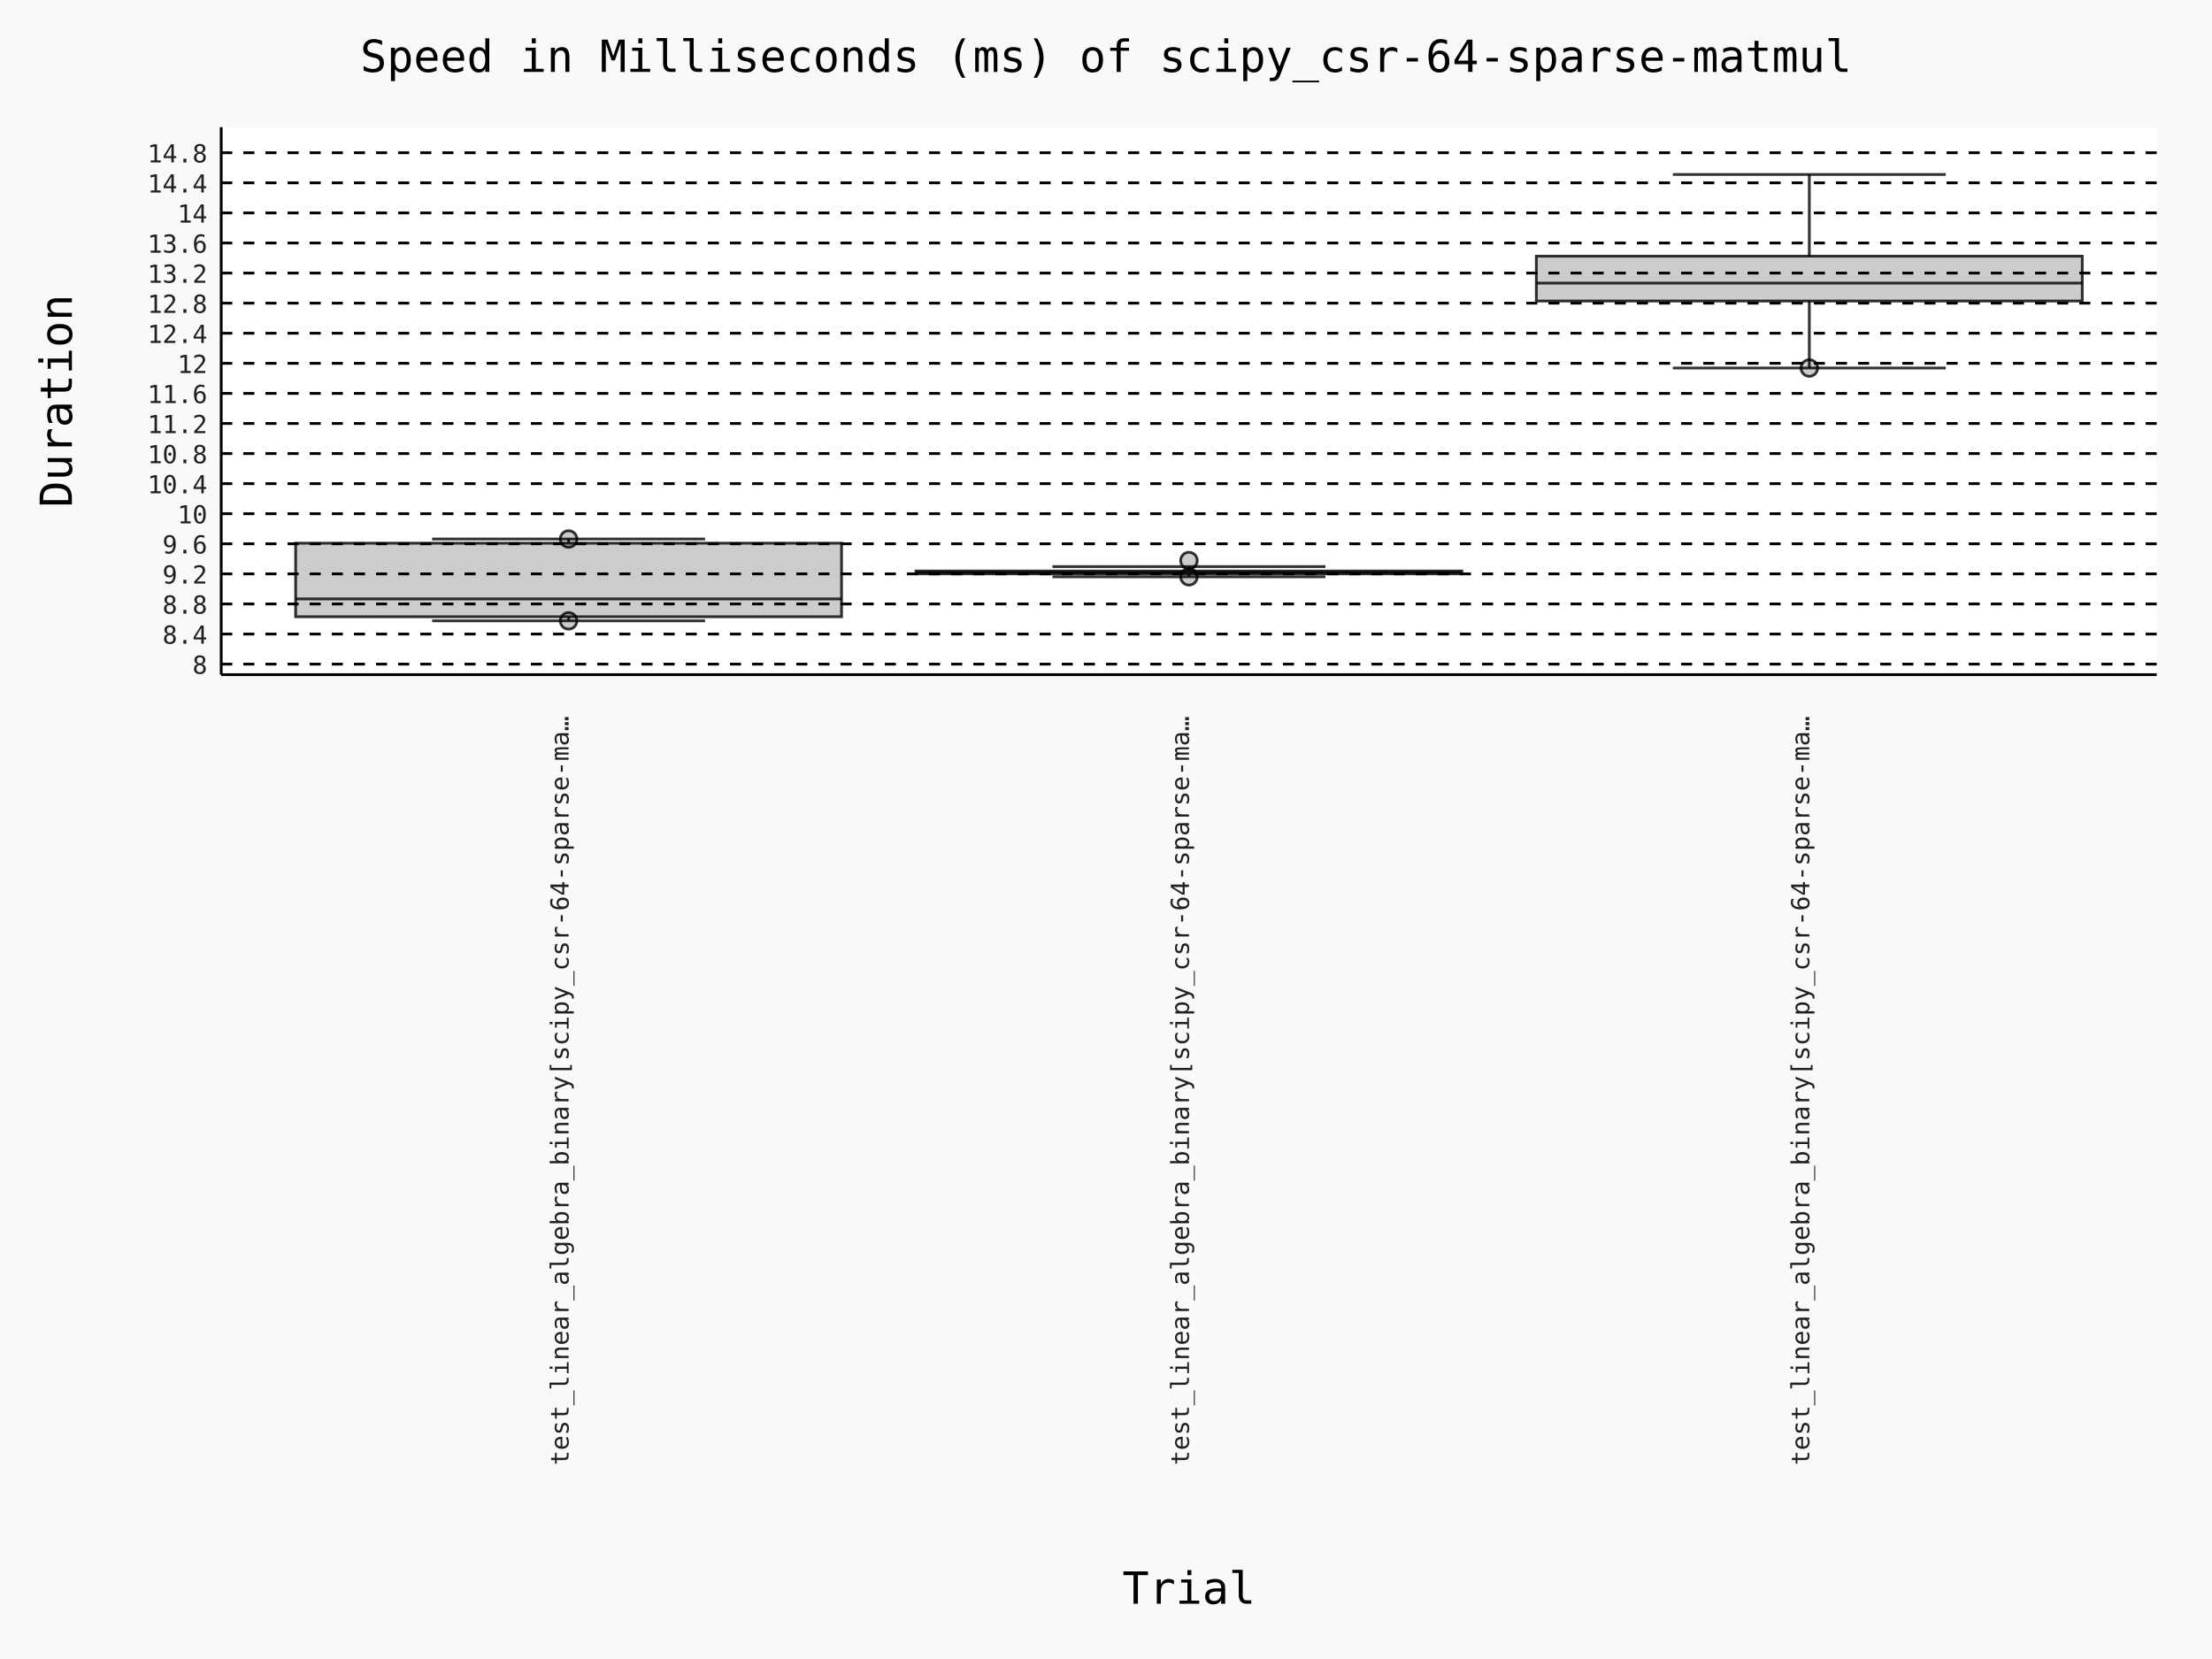
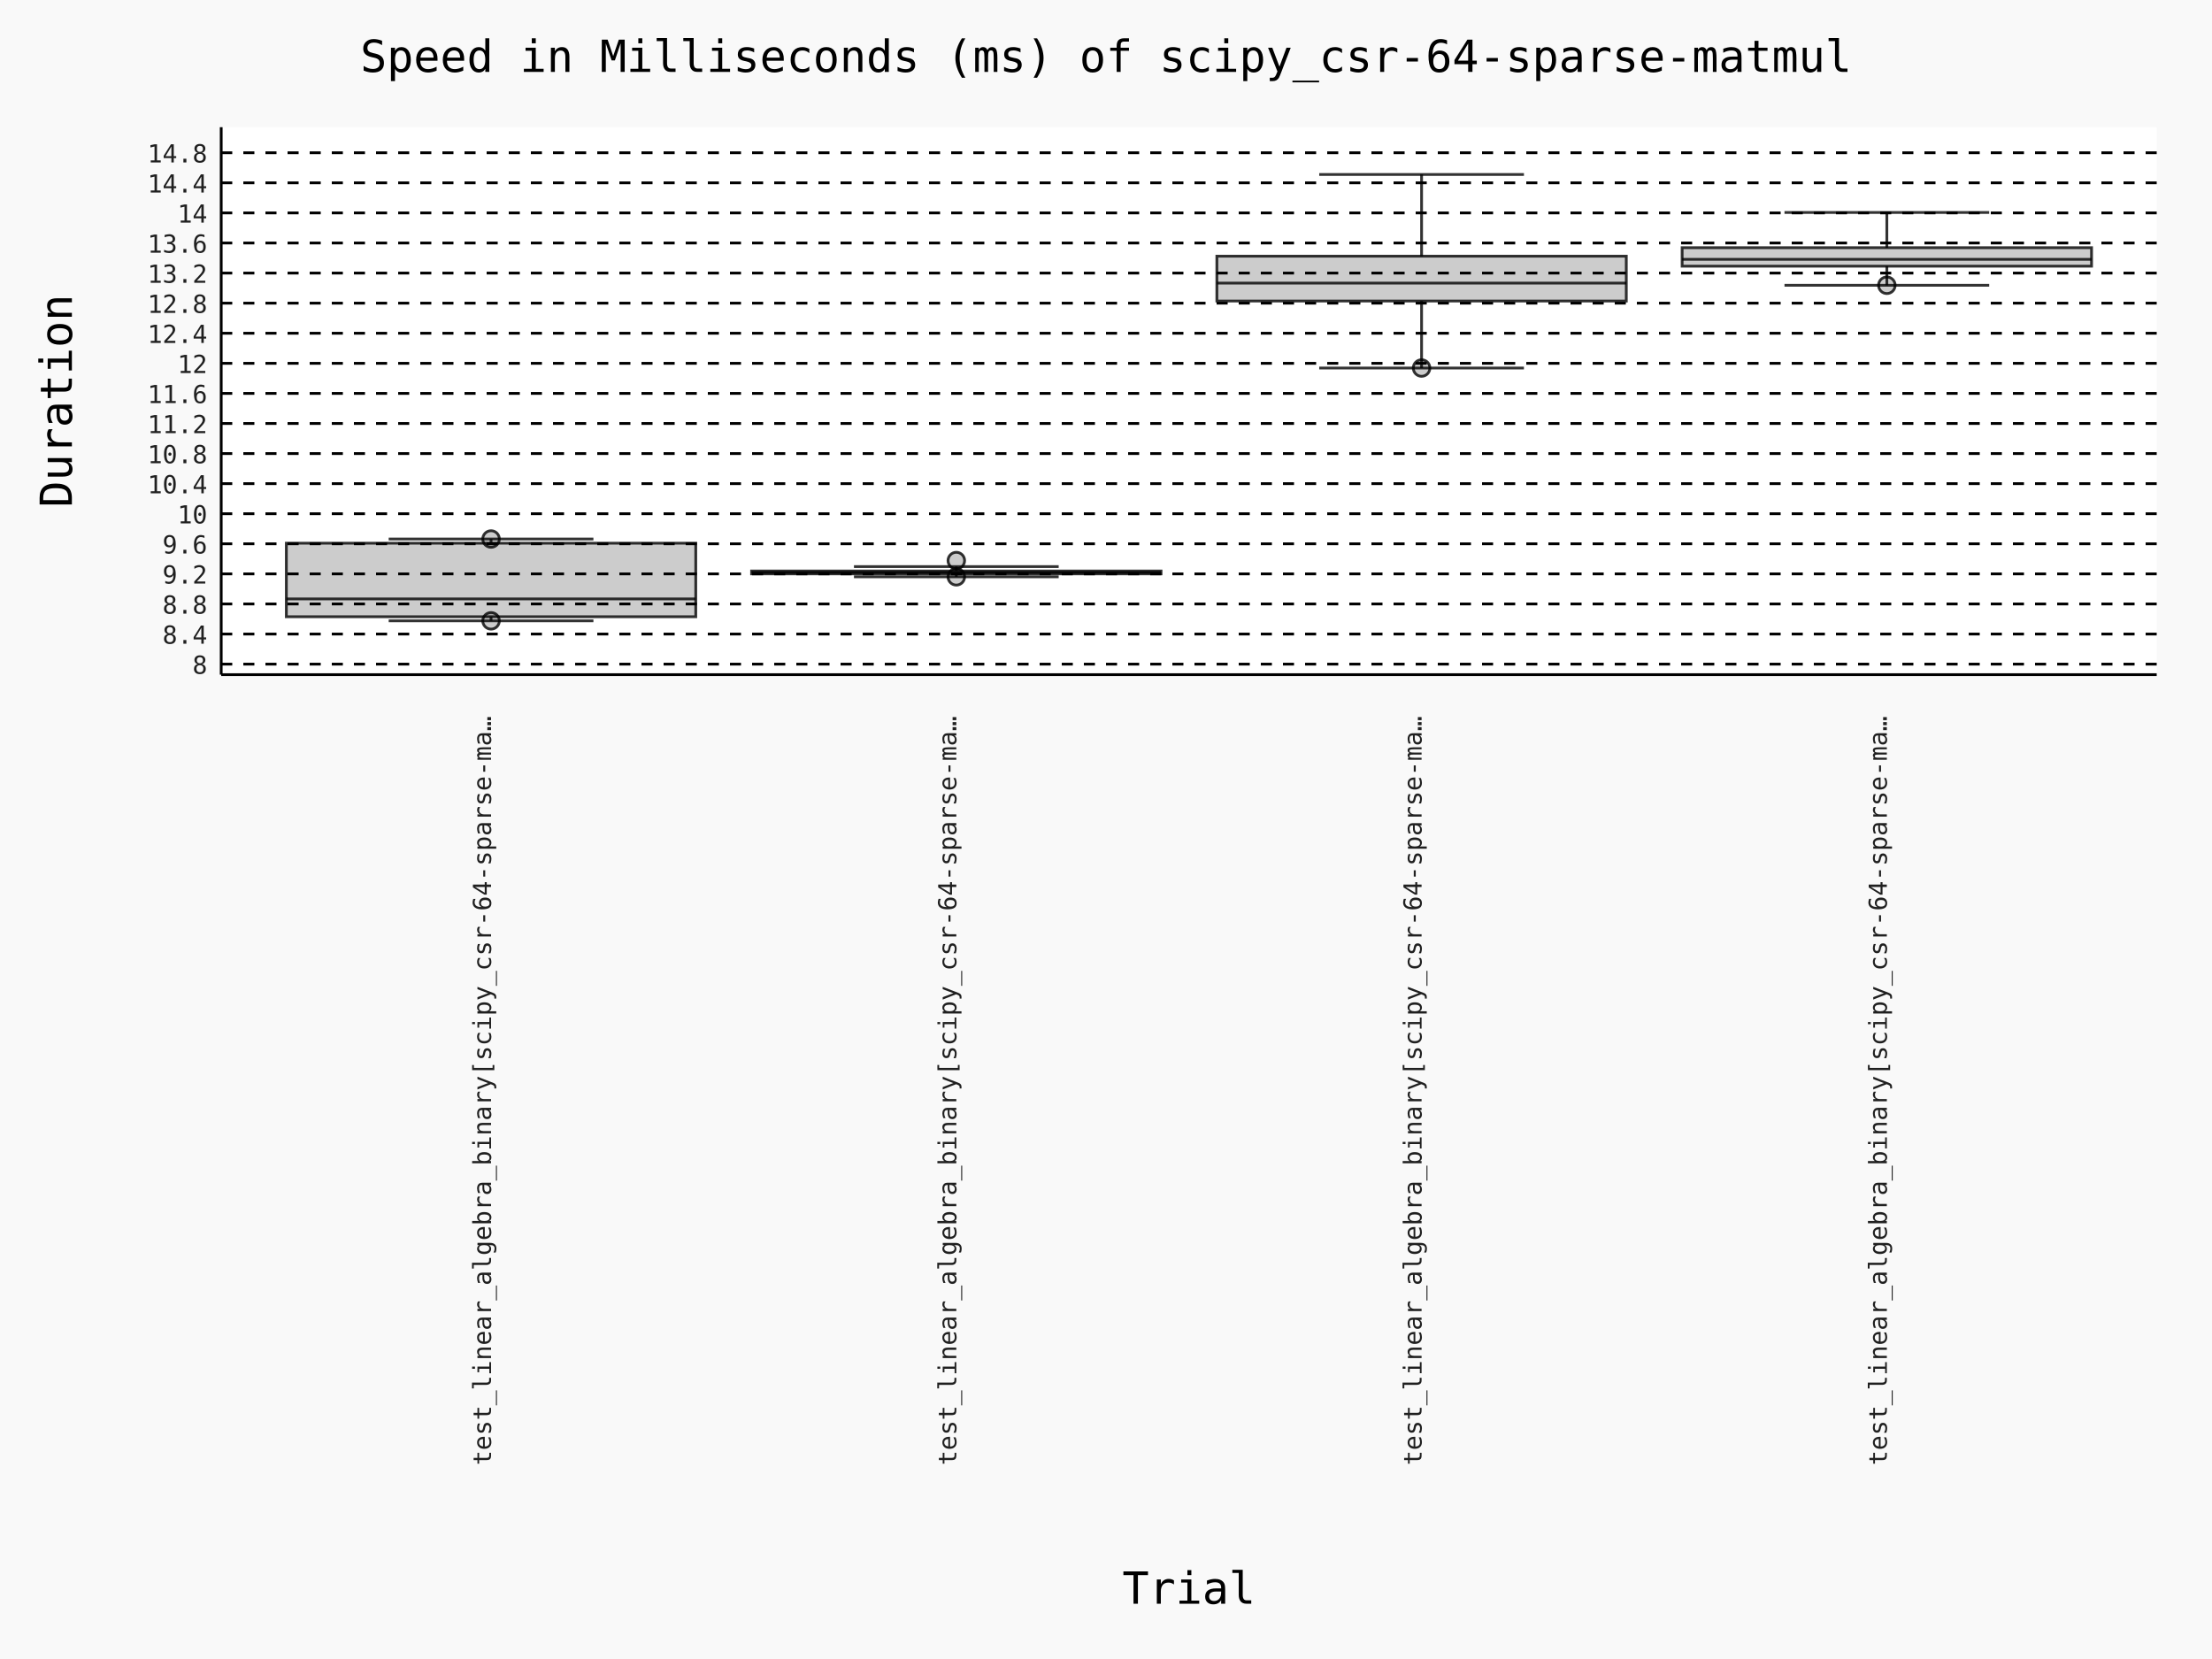
- <svg xmlns="http://www.w3.org/2000/svg" id="chart-3c7da2ac-7ee4-40a2-80dd-efa90fa3c75e" class="pygal-chart" viewBox="0 0 800 600">
+ <svg xmlns="http://www.w3.org/2000/svg" id="chart-6eb9b808-979b-4be7-8d16-55a0d9733e5c" class="pygal-chart" viewBox="0 0 800 600">
  <defs>
-     <style type="text/css">#chart-3c7da2ac-7ee4-40a2-80dd-efa90fa3c75e{-webkit-user-select:none;-webkit-font-smoothing:antialiased;font-family:Consolas,"Deja Vu Sans Mono","Bitstream Vera Sans Mono","Courier New",monospace}#chart-3c7da2ac-7ee4-40a2-80dd-efa90fa3c75e .title{font-family:Consolas,"Deja Vu Sans Mono","Bitstream Vera Sans Mono","Courier New",monospace;font-size:16px}#chart-3c7da2ac-7ee4-40a2-80dd-efa90fa3c75e .legends .legend text{font-family:Consolas,"Deja Vu Sans Mono","Bitstream Vera Sans Mono","Courier New",monospace;font-size:14px}#chart-3c7da2ac-7ee4-40a2-80dd-efa90fa3c75e .axis text{font-family:Consolas,"Deja Vu Sans Mono","Bitstream Vera Sans Mono","Courier New",monospace;font-size:10px}#chart-3c7da2ac-7ee4-40a2-80dd-efa90fa3c75e .axis text.major{font-family:Consolas,"Deja Vu Sans Mono","Bitstream Vera Sans Mono","Courier New",monospace;font-size:10px}#chart-3c7da2ac-7ee4-40a2-80dd-efa90fa3c75e .text-overlay text.value{font-family:Consolas,"Deja Vu Sans Mono","Bitstream Vera Sans Mono","Courier New",monospace;font-size:16px}#chart-3c7da2ac-7ee4-40a2-80dd-efa90fa3c75e .text-overlay text.label{font-family:Consolas,"Deja Vu Sans Mono","Bitstream Vera Sans Mono","Courier New",monospace;font-size:10px}#chart-3c7da2ac-7ee4-40a2-80dd-efa90fa3c75e .tooltip{font-family:Consolas,"Deja Vu Sans Mono","Bitstream Vera Sans Mono","Courier New",monospace;font-size:14px}#chart-3c7da2ac-7ee4-40a2-80dd-efa90fa3c75e text.no_data{font-family:Consolas,"Deja Vu Sans Mono","Bitstream Vera Sans Mono","Courier New",monospace;font-size:64px}
- #chart-3c7da2ac-7ee4-40a2-80dd-efa90fa3c75e{background-color:rgba(249,249,249,1)}#chart-3c7da2ac-7ee4-40a2-80dd-efa90fa3c75e path,#chart-3c7da2ac-7ee4-40a2-80dd-efa90fa3c75e line,#chart-3c7da2ac-7ee4-40a2-80dd-efa90fa3c75e rect,#chart-3c7da2ac-7ee4-40a2-80dd-efa90fa3c75e circle{-webkit-transition:150ms;-moz-transition:150ms;transition:150ms}#chart-3c7da2ac-7ee4-40a2-80dd-efa90fa3c75e .graph &gt; .background{fill:rgba(249,249,249,1)}#chart-3c7da2ac-7ee4-40a2-80dd-efa90fa3c75e .plot &gt; .background{fill:rgba(255,255,255,1)}#chart-3c7da2ac-7ee4-40a2-80dd-efa90fa3c75e .graph{fill:rgba(0,0,0,.87)}#chart-3c7da2ac-7ee4-40a2-80dd-efa90fa3c75e text.no_data{fill:rgba(0,0,0,1)}#chart-3c7da2ac-7ee4-40a2-80dd-efa90fa3c75e .title{fill:rgba(0,0,0,1)}#chart-3c7da2ac-7ee4-40a2-80dd-efa90fa3c75e .legends .legend text{fill:rgba(0,0,0,.87)}#chart-3c7da2ac-7ee4-40a2-80dd-efa90fa3c75e .legends .legend:hover text{fill:rgba(0,0,0,1)}#chart-3c7da2ac-7ee4-40a2-80dd-efa90fa3c75e .axis .line{stroke:rgba(0,0,0,1)}#chart-3c7da2ac-7ee4-40a2-80dd-efa90fa3c75e .axis .guide.line{stroke:rgba(0,0,0,.54)}#chart-3c7da2ac-7ee4-40a2-80dd-efa90fa3c75e .axis .major.line{stroke:rgba(0,0,0,.87)}#chart-3c7da2ac-7ee4-40a2-80dd-efa90fa3c75e .axis text.major{fill:rgba(0,0,0,1)}#chart-3c7da2ac-7ee4-40a2-80dd-efa90fa3c75e .axis.y .guides:hover .guide.line,#chart-3c7da2ac-7ee4-40a2-80dd-efa90fa3c75e .line-graph .axis.x .guides:hover .guide.line,#chart-3c7da2ac-7ee4-40a2-80dd-efa90fa3c75e .stackedline-graph .axis.x .guides:hover .guide.line,#chart-3c7da2ac-7ee4-40a2-80dd-efa90fa3c75e .xy-graph .axis.x .guides:hover .guide.line{stroke:rgba(0,0,0,1)}#chart-3c7da2ac-7ee4-40a2-80dd-efa90fa3c75e .axis .guides:hover text{fill:rgba(0,0,0,1)}#chart-3c7da2ac-7ee4-40a2-80dd-efa90fa3c75e .reactive{fill-opacity:.7;stroke-opacity:.8;stroke-width:1}#chart-3c7da2ac-7ee4-40a2-80dd-efa90fa3c75e .ci{stroke:rgba(0,0,0,.87)}#chart-3c7da2ac-7ee4-40a2-80dd-efa90fa3c75e .reactive.active,#chart-3c7da2ac-7ee4-40a2-80dd-efa90fa3c75e .active .reactive{fill-opacity:.8;stroke-opacity:.9;stroke-width:4}#chart-3c7da2ac-7ee4-40a2-80dd-efa90fa3c75e .ci .reactive.active{stroke-width:1.5}#chart-3c7da2ac-7ee4-40a2-80dd-efa90fa3c75e .series text{fill:rgba(0,0,0,1)}#chart-3c7da2ac-7ee4-40a2-80dd-efa90fa3c75e .tooltip rect{fill:rgba(255,255,255,1);stroke:rgba(0,0,0,1);-webkit-transition:opacity 150ms;-moz-transition:opacity 150ms;transition:opacity 150ms}#chart-3c7da2ac-7ee4-40a2-80dd-efa90fa3c75e .tooltip .label{fill:rgba(0,0,0,.87)}#chart-3c7da2ac-7ee4-40a2-80dd-efa90fa3c75e .tooltip .label{fill:rgba(0,0,0,.87)}#chart-3c7da2ac-7ee4-40a2-80dd-efa90fa3c75e .tooltip .legend{font-size:.8em;fill:rgba(0,0,0,.54)}#chart-3c7da2ac-7ee4-40a2-80dd-efa90fa3c75e .tooltip .x_label{font-size:.6em;fill:rgba(0,0,0,1)}#chart-3c7da2ac-7ee4-40a2-80dd-efa90fa3c75e .tooltip .xlink{font-size:.5em;text-decoration:underline}#chart-3c7da2ac-7ee4-40a2-80dd-efa90fa3c75e .tooltip .value{font-size:1.5em}#chart-3c7da2ac-7ee4-40a2-80dd-efa90fa3c75e .bound{font-size:.5em}#chart-3c7da2ac-7ee4-40a2-80dd-efa90fa3c75e .max-value{font-size:.75em;fill:rgba(0,0,0,.54)}#chart-3c7da2ac-7ee4-40a2-80dd-efa90fa3c75e .map-element{fill:rgba(255,255,255,1);stroke:rgba(0,0,0,.54) !important}#chart-3c7da2ac-7ee4-40a2-80dd-efa90fa3c75e .map-element .reactive{fill-opacity:inherit;stroke-opacity:inherit}#chart-3c7da2ac-7ee4-40a2-80dd-efa90fa3c75e .color-0,#chart-3c7da2ac-7ee4-40a2-80dd-efa90fa3c75e .color-0 a:visited{stroke:#000000;fill:#000000}#chart-3c7da2ac-7ee4-40a2-80dd-efa90fa3c75e .color-1,#chart-3c7da2ac-7ee4-40a2-80dd-efa90fa3c75e .color-1 a:visited{stroke:#000000;fill:#000000}#chart-3c7da2ac-7ee4-40a2-80dd-efa90fa3c75e .color-2,#chart-3c7da2ac-7ee4-40a2-80dd-efa90fa3c75e .color-2 a:visited{stroke:#000000;fill:#000000}#chart-3c7da2ac-7ee4-40a2-80dd-efa90fa3c75e .text-overlay .color-0 text{fill:white}#chart-3c7da2ac-7ee4-40a2-80dd-efa90fa3c75e .text-overlay .color-1 text{fill:white}#chart-3c7da2ac-7ee4-40a2-80dd-efa90fa3c75e .text-overlay .color-2 text{fill:white}
- #chart-3c7da2ac-7ee4-40a2-80dd-efa90fa3c75e text.no_data{text-anchor:middle}#chart-3c7da2ac-7ee4-40a2-80dd-efa90fa3c75e .guide.line{fill:none}#chart-3c7da2ac-7ee4-40a2-80dd-efa90fa3c75e .centered{text-anchor:middle}#chart-3c7da2ac-7ee4-40a2-80dd-efa90fa3c75e .title{text-anchor:middle}#chart-3c7da2ac-7ee4-40a2-80dd-efa90fa3c75e .legends .legend text{fill-opacity:1}#chart-3c7da2ac-7ee4-40a2-80dd-efa90fa3c75e .axis.x text{text-anchor:middle}#chart-3c7da2ac-7ee4-40a2-80dd-efa90fa3c75e .axis.x:not(.web) text[transform]{text-anchor:start}#chart-3c7da2ac-7ee4-40a2-80dd-efa90fa3c75e .axis.x:not(.web) text[transform].backwards{text-anchor:end}#chart-3c7da2ac-7ee4-40a2-80dd-efa90fa3c75e .axis.y text{text-anchor:end}#chart-3c7da2ac-7ee4-40a2-80dd-efa90fa3c75e .axis.y text[transform].backwards{text-anchor:start}#chart-3c7da2ac-7ee4-40a2-80dd-efa90fa3c75e .axis.y2 text{text-anchor:start}#chart-3c7da2ac-7ee4-40a2-80dd-efa90fa3c75e .axis.y2 text[transform].backwards{text-anchor:end}#chart-3c7da2ac-7ee4-40a2-80dd-efa90fa3c75e .axis .guide.line{stroke-dasharray:4,4;stroke:black}#chart-3c7da2ac-7ee4-40a2-80dd-efa90fa3c75e .axis .major.guide.line{stroke-dasharray:6,6;stroke:black}#chart-3c7da2ac-7ee4-40a2-80dd-efa90fa3c75e .horizontal .axis.y .guide.line,#chart-3c7da2ac-7ee4-40a2-80dd-efa90fa3c75e .horizontal .axis.y2 .guide.line,#chart-3c7da2ac-7ee4-40a2-80dd-efa90fa3c75e .vertical .axis.x .guide.line{opacity:0}#chart-3c7da2ac-7ee4-40a2-80dd-efa90fa3c75e .horizontal .axis.always_show .guide.line,#chart-3c7da2ac-7ee4-40a2-80dd-efa90fa3c75e .vertical .axis.always_show .guide.line{opacity:1 !important}#chart-3c7da2ac-7ee4-40a2-80dd-efa90fa3c75e .axis.y .guides:hover .guide.line,#chart-3c7da2ac-7ee4-40a2-80dd-efa90fa3c75e .axis.y2 .guides:hover .guide.line,#chart-3c7da2ac-7ee4-40a2-80dd-efa90fa3c75e .axis.x .guides:hover .guide.line{opacity:1}#chart-3c7da2ac-7ee4-40a2-80dd-efa90fa3c75e .axis .guides:hover text{opacity:1}#chart-3c7da2ac-7ee4-40a2-80dd-efa90fa3c75e .nofill{fill:none}#chart-3c7da2ac-7ee4-40a2-80dd-efa90fa3c75e .subtle-fill{fill-opacity:.2}#chart-3c7da2ac-7ee4-40a2-80dd-efa90fa3c75e .dot{stroke-width:1px;fill-opacity:1;stroke-opacity:1}#chart-3c7da2ac-7ee4-40a2-80dd-efa90fa3c75e .dot.active{stroke-width:5px}#chart-3c7da2ac-7ee4-40a2-80dd-efa90fa3c75e .dot.negative{fill:transparent}#chart-3c7da2ac-7ee4-40a2-80dd-efa90fa3c75e text,#chart-3c7da2ac-7ee4-40a2-80dd-efa90fa3c75e tspan{stroke:none !important}#chart-3c7da2ac-7ee4-40a2-80dd-efa90fa3c75e .series text.active{opacity:1}#chart-3c7da2ac-7ee4-40a2-80dd-efa90fa3c75e .tooltip rect{fill-opacity:.95;stroke-width:.5}#chart-3c7da2ac-7ee4-40a2-80dd-efa90fa3c75e .tooltip text{fill-opacity:1}#chart-3c7da2ac-7ee4-40a2-80dd-efa90fa3c75e .showable{visibility:hidden}#chart-3c7da2ac-7ee4-40a2-80dd-efa90fa3c75e .showable.shown{visibility:visible}#chart-3c7da2ac-7ee4-40a2-80dd-efa90fa3c75e .gauge-background{fill:rgba(229,229,229,1);stroke:none}#chart-3c7da2ac-7ee4-40a2-80dd-efa90fa3c75e .bg-lines{stroke:rgba(249,249,249,1);stroke-width:2px}
+     <style type="text/css">#chart-6eb9b808-979b-4be7-8d16-55a0d9733e5c{-webkit-user-select:none;-webkit-font-smoothing:antialiased;font-family:Consolas,"Deja Vu Sans Mono","Bitstream Vera Sans Mono","Courier New",monospace}#chart-6eb9b808-979b-4be7-8d16-55a0d9733e5c .title{font-family:Consolas,"Deja Vu Sans Mono","Bitstream Vera Sans Mono","Courier New",monospace;font-size:16px}#chart-6eb9b808-979b-4be7-8d16-55a0d9733e5c .legends .legend text{font-family:Consolas,"Deja Vu Sans Mono","Bitstream Vera Sans Mono","Courier New",monospace;font-size:14px}#chart-6eb9b808-979b-4be7-8d16-55a0d9733e5c .axis text{font-family:Consolas,"Deja Vu Sans Mono","Bitstream Vera Sans Mono","Courier New",monospace;font-size:10px}#chart-6eb9b808-979b-4be7-8d16-55a0d9733e5c .axis text.major{font-family:Consolas,"Deja Vu Sans Mono","Bitstream Vera Sans Mono","Courier New",monospace;font-size:10px}#chart-6eb9b808-979b-4be7-8d16-55a0d9733e5c .text-overlay text.value{font-family:Consolas,"Deja Vu Sans Mono","Bitstream Vera Sans Mono","Courier New",monospace;font-size:16px}#chart-6eb9b808-979b-4be7-8d16-55a0d9733e5c .text-overlay text.label{font-family:Consolas,"Deja Vu Sans Mono","Bitstream Vera Sans Mono","Courier New",monospace;font-size:10px}#chart-6eb9b808-979b-4be7-8d16-55a0d9733e5c .tooltip{font-family:Consolas,"Deja Vu Sans Mono","Bitstream Vera Sans Mono","Courier New",monospace;font-size:14px}#chart-6eb9b808-979b-4be7-8d16-55a0d9733e5c text.no_data{font-family:Consolas,"Deja Vu Sans Mono","Bitstream Vera Sans Mono","Courier New",monospace;font-size:64px}
+ #chart-6eb9b808-979b-4be7-8d16-55a0d9733e5c{background-color:rgba(249,249,249,1)}#chart-6eb9b808-979b-4be7-8d16-55a0d9733e5c path,#chart-6eb9b808-979b-4be7-8d16-55a0d9733e5c line,#chart-6eb9b808-979b-4be7-8d16-55a0d9733e5c rect,#chart-6eb9b808-979b-4be7-8d16-55a0d9733e5c circle{-webkit-transition:150ms;-moz-transition:150ms;transition:150ms}#chart-6eb9b808-979b-4be7-8d16-55a0d9733e5c .graph &gt; .background{fill:rgba(249,249,249,1)}#chart-6eb9b808-979b-4be7-8d16-55a0d9733e5c .plot &gt; .background{fill:rgba(255,255,255,1)}#chart-6eb9b808-979b-4be7-8d16-55a0d9733e5c .graph{fill:rgba(0,0,0,.87)}#chart-6eb9b808-979b-4be7-8d16-55a0d9733e5c text.no_data{fill:rgba(0,0,0,1)}#chart-6eb9b808-979b-4be7-8d16-55a0d9733e5c .title{fill:rgba(0,0,0,1)}#chart-6eb9b808-979b-4be7-8d16-55a0d9733e5c .legends .legend text{fill:rgba(0,0,0,.87)}#chart-6eb9b808-979b-4be7-8d16-55a0d9733e5c .legends .legend:hover text{fill:rgba(0,0,0,1)}#chart-6eb9b808-979b-4be7-8d16-55a0d9733e5c .axis .line{stroke:rgba(0,0,0,1)}#chart-6eb9b808-979b-4be7-8d16-55a0d9733e5c .axis .guide.line{stroke:rgba(0,0,0,.54)}#chart-6eb9b808-979b-4be7-8d16-55a0d9733e5c .axis .major.line{stroke:rgba(0,0,0,.87)}#chart-6eb9b808-979b-4be7-8d16-55a0d9733e5c .axis text.major{fill:rgba(0,0,0,1)}#chart-6eb9b808-979b-4be7-8d16-55a0d9733e5c .axis.y .guides:hover .guide.line,#chart-6eb9b808-979b-4be7-8d16-55a0d9733e5c .line-graph .axis.x .guides:hover .guide.line,#chart-6eb9b808-979b-4be7-8d16-55a0d9733e5c .stackedline-graph .axis.x .guides:hover .guide.line,#chart-6eb9b808-979b-4be7-8d16-55a0d9733e5c .xy-graph .axis.x .guides:hover .guide.line{stroke:rgba(0,0,0,1)}#chart-6eb9b808-979b-4be7-8d16-55a0d9733e5c .axis .guides:hover text{fill:rgba(0,0,0,1)}#chart-6eb9b808-979b-4be7-8d16-55a0d9733e5c .reactive{fill-opacity:.7;stroke-opacity:.8;stroke-width:1}#chart-6eb9b808-979b-4be7-8d16-55a0d9733e5c .ci{stroke:rgba(0,0,0,.87)}#chart-6eb9b808-979b-4be7-8d16-55a0d9733e5c .reactive.active,#chart-6eb9b808-979b-4be7-8d16-55a0d9733e5c .active .reactive{fill-opacity:.8;stroke-opacity:.9;stroke-width:4}#chart-6eb9b808-979b-4be7-8d16-55a0d9733e5c .ci .reactive.active{stroke-width:1.5}#chart-6eb9b808-979b-4be7-8d16-55a0d9733e5c .series text{fill:rgba(0,0,0,1)}#chart-6eb9b808-979b-4be7-8d16-55a0d9733e5c .tooltip rect{fill:rgba(255,255,255,1);stroke:rgba(0,0,0,1);-webkit-transition:opacity 150ms;-moz-transition:opacity 150ms;transition:opacity 150ms}#chart-6eb9b808-979b-4be7-8d16-55a0d9733e5c .tooltip .label{fill:rgba(0,0,0,.87)}#chart-6eb9b808-979b-4be7-8d16-55a0d9733e5c .tooltip .label{fill:rgba(0,0,0,.87)}#chart-6eb9b808-979b-4be7-8d16-55a0d9733e5c .tooltip .legend{font-size:.8em;fill:rgba(0,0,0,.54)}#chart-6eb9b808-979b-4be7-8d16-55a0d9733e5c .tooltip .x_label{font-size:.6em;fill:rgba(0,0,0,1)}#chart-6eb9b808-979b-4be7-8d16-55a0d9733e5c .tooltip .xlink{font-size:.5em;text-decoration:underline}#chart-6eb9b808-979b-4be7-8d16-55a0d9733e5c .tooltip .value{font-size:1.5em}#chart-6eb9b808-979b-4be7-8d16-55a0d9733e5c .bound{font-size:.5em}#chart-6eb9b808-979b-4be7-8d16-55a0d9733e5c .max-value{font-size:.75em;fill:rgba(0,0,0,.54)}#chart-6eb9b808-979b-4be7-8d16-55a0d9733e5c .map-element{fill:rgba(255,255,255,1);stroke:rgba(0,0,0,.54) !important}#chart-6eb9b808-979b-4be7-8d16-55a0d9733e5c .map-element .reactive{fill-opacity:inherit;stroke-opacity:inherit}#chart-6eb9b808-979b-4be7-8d16-55a0d9733e5c .color-0,#chart-6eb9b808-979b-4be7-8d16-55a0d9733e5c .color-0 a:visited{stroke:#000000;fill:#000000}#chart-6eb9b808-979b-4be7-8d16-55a0d9733e5c .color-1,#chart-6eb9b808-979b-4be7-8d16-55a0d9733e5c .color-1 a:visited{stroke:#000000;fill:#000000}#chart-6eb9b808-979b-4be7-8d16-55a0d9733e5c .color-2,#chart-6eb9b808-979b-4be7-8d16-55a0d9733e5c .color-2 a:visited{stroke:#000000;fill:#000000}#chart-6eb9b808-979b-4be7-8d16-55a0d9733e5c .color-3,#chart-6eb9b808-979b-4be7-8d16-55a0d9733e5c .color-3 a:visited{stroke:#000000;fill:#000000}#chart-6eb9b808-979b-4be7-8d16-55a0d9733e5c .text-overlay .color-0 text{fill:white}#chart-6eb9b808-979b-4be7-8d16-55a0d9733e5c .text-overlay .color-1 text{fill:white}#chart-6eb9b808-979b-4be7-8d16-55a0d9733e5c .text-overlay .color-2 text{fill:white}#chart-6eb9b808-979b-4be7-8d16-55a0d9733e5c .text-overlay .color-3 text{fill:white}
+ #chart-6eb9b808-979b-4be7-8d16-55a0d9733e5c text.no_data{text-anchor:middle}#chart-6eb9b808-979b-4be7-8d16-55a0d9733e5c .guide.line{fill:none}#chart-6eb9b808-979b-4be7-8d16-55a0d9733e5c .centered{text-anchor:middle}#chart-6eb9b808-979b-4be7-8d16-55a0d9733e5c .title{text-anchor:middle}#chart-6eb9b808-979b-4be7-8d16-55a0d9733e5c .legends .legend text{fill-opacity:1}#chart-6eb9b808-979b-4be7-8d16-55a0d9733e5c .axis.x text{text-anchor:middle}#chart-6eb9b808-979b-4be7-8d16-55a0d9733e5c .axis.x:not(.web) text[transform]{text-anchor:start}#chart-6eb9b808-979b-4be7-8d16-55a0d9733e5c .axis.x:not(.web) text[transform].backwards{text-anchor:end}#chart-6eb9b808-979b-4be7-8d16-55a0d9733e5c .axis.y text{text-anchor:end}#chart-6eb9b808-979b-4be7-8d16-55a0d9733e5c .axis.y text[transform].backwards{text-anchor:start}#chart-6eb9b808-979b-4be7-8d16-55a0d9733e5c .axis.y2 text{text-anchor:start}#chart-6eb9b808-979b-4be7-8d16-55a0d9733e5c .axis.y2 text[transform].backwards{text-anchor:end}#chart-6eb9b808-979b-4be7-8d16-55a0d9733e5c .axis .guide.line{stroke-dasharray:4,4;stroke:black}#chart-6eb9b808-979b-4be7-8d16-55a0d9733e5c .axis .major.guide.line{stroke-dasharray:6,6;stroke:black}#chart-6eb9b808-979b-4be7-8d16-55a0d9733e5c .horizontal .axis.y .guide.line,#chart-6eb9b808-979b-4be7-8d16-55a0d9733e5c .horizontal .axis.y2 .guide.line,#chart-6eb9b808-979b-4be7-8d16-55a0d9733e5c .vertical .axis.x .guide.line{opacity:0}#chart-6eb9b808-979b-4be7-8d16-55a0d9733e5c .horizontal .axis.always_show .guide.line,#chart-6eb9b808-979b-4be7-8d16-55a0d9733e5c .vertical .axis.always_show .guide.line{opacity:1 !important}#chart-6eb9b808-979b-4be7-8d16-55a0d9733e5c .axis.y .guides:hover .guide.line,#chart-6eb9b808-979b-4be7-8d16-55a0d9733e5c .axis.y2 .guides:hover .guide.line,#chart-6eb9b808-979b-4be7-8d16-55a0d9733e5c .axis.x .guides:hover .guide.line{opacity:1}#chart-6eb9b808-979b-4be7-8d16-55a0d9733e5c .axis .guides:hover text{opacity:1}#chart-6eb9b808-979b-4be7-8d16-55a0d9733e5c .nofill{fill:none}#chart-6eb9b808-979b-4be7-8d16-55a0d9733e5c .subtle-fill{fill-opacity:.2}#chart-6eb9b808-979b-4be7-8d16-55a0d9733e5c .dot{stroke-width:1px;fill-opacity:1;stroke-opacity:1}#chart-6eb9b808-979b-4be7-8d16-55a0d9733e5c .dot.active{stroke-width:5px}#chart-6eb9b808-979b-4be7-8d16-55a0d9733e5c .dot.negative{fill:transparent}#chart-6eb9b808-979b-4be7-8d16-55a0d9733e5c text,#chart-6eb9b808-979b-4be7-8d16-55a0d9733e5c tspan{stroke:none !important}#chart-6eb9b808-979b-4be7-8d16-55a0d9733e5c .series text.active{opacity:1}#chart-6eb9b808-979b-4be7-8d16-55a0d9733e5c .tooltip rect{fill-opacity:.95;stroke-width:.5}#chart-6eb9b808-979b-4be7-8d16-55a0d9733e5c .tooltip text{fill-opacity:1}#chart-6eb9b808-979b-4be7-8d16-55a0d9733e5c .showable{visibility:hidden}#chart-6eb9b808-979b-4be7-8d16-55a0d9733e5c .showable.shown{visibility:visible}#chart-6eb9b808-979b-4be7-8d16-55a0d9733e5c .gauge-background{fill:rgba(229,229,229,1);stroke:none}#chart-6eb9b808-979b-4be7-8d16-55a0d9733e5c .bg-lines{stroke:rgba(249,249,249,1);stroke-width:2px}
.tooltip .value{font-size:1em !important}.axis text{font-size:9px !important}</style>
  </defs>
  <g class="graph custombox-graph vertical">
    <rect x="0" y="0" width="800" height="600" class="background" />
    <g transform="translate(80, 46)" class="plot">
      <rect x="0" y="0" width="700.0" height="198.0" class="background" />
      <g class="axis y always_show">
        <path d="M0 198 h700" class="line" />
        <g class="guides">
          <path d="M0 194.192 h700" class="guide line" />
          <text x="-5" y="197.692" class="">8</text>
        </g>
        <g class="guides">
          <path d="M0 183.313 h700" class="guide line" />
          <text x="-5" y="186.813" class="">8.4</text>
        </g>
        <g class="guides">
          <path d="M0 172.434 h700" class="guide line" />
          <text x="-5" y="175.934" class="">8.8</text>
        </g>
        <g class="guides">
          <path d="M0 161.555 h700" class="guide line" />
          <text x="-5" y="165.055" class="">9.2</text>
        </g>
        <g class="guides">
          <path d="M0 150.676 h700" class="guide line" />
          <text x="-5" y="154.176" class="">9.6</text>
        </g>
        <g class="guides">
          <path d="M0 139.797 h700" class="guide line" />
          <text x="-5" y="143.297" class="">10</text>
        </g>
        <g class="guides">
          <path d="M0 128.918 h700" class="guide line" />
          <text x="-5" y="132.418" class="">10.4</text>
        </g>
        <g class="guides">
          <path d="M0 118.038 h700" class="guide line" />
          <text x="-5" y="121.538" class="">10.8</text>
        </g>
        <g class="guides">
          <path d="M0 107.159 h700" class="guide line" />
          <text x="-5" y="110.659" class="">11.2</text>
        </g>
        <g class="guides">
          <path d="M0 96.28 h700" class="guide line" />
          <text x="-5" y="99.78" class="">11.6</text>
        </g>
        <g class="guides">
          <path d="M0 85.401 h700" class="guide line" />
          <text x="-5" y="88.901" class="">12</text>
        </g>
        <g class="guides">
          <path d="M0 74.522 h700" class="guide line" />
          <text x="-5" y="78.022" class="">12.4</text>
        </g>
        <g class="guides">
          <path d="M0 63.643 h700" class="guide line" />
          <text x="-5" y="67.143" class="">12.8</text>
        </g>
        <g class="guides">
          <path d="M0 52.764 h700" class="guide line" />
          <text x="-5" y="56.264" class="">13.2</text>
        </g>
        <g class="guides">
          <path d="M0 41.885 h700" class="guide line" />
          <text x="-5" y="45.385" class="">13.6</text>
        </g>
        <g class="guides">
          <path d="M0 31.005 h700" class="guide line" />
          <text x="-5" y="34.505" class="">14</text>
        </g>
        <g class="guides">
          <path d="M0 20.126 h700" class="guide line" />
          <text x="-5" y="23.626" class="">14.4</text>
        </g>
        <g class="guides">
          <path d="M0 9.247 h700" class="guide line" />
          <text x="-5" y="12.747" class="">14.8</text>
        </g>
      </g>
      <g class="axis x">
        <path d="M0 0 v198" class="line" />
        <g class="guides">
-           <path d="M125.641 0 v198" class="guide line" />
-           <text x="125.641" y="213.0" class="backwards" transform="rotate(270 125.641 213)">test_linear_algebra_binary[scipy_csr-64-sparse-ma…</text>
+           <path d="M97.596 0 v198" class="guide line" />
+           <text x="97.596" y="213.0" class="backwards" transform="rotate(270 97.59615 213)">test_linear_algebra_binary[scipy_csr-64-sparse-ma…</text>
        </g>
        <g class="guides">
-           <path d="M350 0 v198" class="guide line" />
-           <text x="350.0" y="213.0" class="backwards" transform="rotate(270 350 213)">test_linear_algebra_binary[scipy_csr-64-sparse-ma…</text>
+           <path d="M265.865 0 v198" class="guide line" />
+           <text x="265.865" y="213.0" class="backwards" transform="rotate(270 265.8654 213)">test_linear_algebra_binary[scipy_csr-64-sparse-ma…</text>
        </g>
        <g class="guides">
-           <path d="M574.359 0 v198" class="guide line" />
-           <text x="574.359" y="213.0" class="backwards" transform="rotate(270 574.359 213)">test_linear_algebra_binary[scipy_csr-64-sparse-ma…</text>
+           <path d="M434.135 0 v198" class="guide line" />
+           <text x="434.135" y="213.0" class="backwards" transform="rotate(270 434.1346 213)">test_linear_algebra_binary[scipy_csr-64-sparse-ma…</text>
+         </g>
+         <g class="guides">
+           <path d="M602.404 0 v198" class="guide line" />
+           <text x="602.404" y="213.0" class="backwards" transform="rotate(270 602.4038 213)">test_linear_algebra_binary[scipy_csr-64-sparse-ma…</text>
        </g>
      </g>
      <g class="series serie-0 color-0">
        <g class="boxes">
          <g class="box">
-             <path stroke-width="3" d="M76.282 178.533 L175 178.533" class="reactive tooltip-trigger" />
-             <path stroke-width="3" d="M26.923 170.602 L224.359 170.602" class="reactive tooltip-trigger" />
-             <path stroke-width="3" d="M76.282 148.941 L175 148.941" class="reactive tooltip-trigger" />
-             <path stroke-width="2" d="M125.641 178.533 L125.641 177.054" class="reactive tooltip-trigger" />
-             <path stroke-width="2" d="M125.641 148.941 L125.641 150.452" class="reactive tooltip-trigger" />
-             <rect x="26.923" y="150.452" height="26.601" width="197.436" class="subtle-fill reactive tooltip-trigger" />
-             <circle cx="125.641" cy="178.533" r="3" class="subtle-fill reactive tooltip-trigger" />
-             <circle cx="125.641" cy="148.941" r="3" class="subtle-fill reactive tooltip-trigger" />
+             <path stroke-width="3" d="M60.577 178.533 L134.615 178.533" class="reactive tooltip-trigger" />
+             <path stroke-width="3" d="M23.558 170.602 L171.635 170.602" class="reactive tooltip-trigger" />
+             <path stroke-width="3" d="M60.577 148.941 L134.615 148.941" class="reactive tooltip-trigger" />
+             <path stroke-width="2" d="M97.596 178.533 L97.596 177.054" class="reactive tooltip-trigger" />
+             <path stroke-width="2" d="M97.596 148.941 L97.596 150.452" class="reactive tooltip-trigger" />
+             <rect x="23.558" y="150.452" height="26.601" width="148.077" class="subtle-fill reactive tooltip-trigger" />
+             <circle cx="97.596" cy="178.533" r="3" class="subtle-fill reactive tooltip-trigger" />
+             <circle cx="97.596" cy="148.941" r="3" class="subtle-fill reactive tooltip-trigger" />
          </g>
        </g>
      </g>
      <g class="series serie-1 color-1">
        <g class="boxes">
          <g class="box">
-             <path stroke-width="3" d="M300.641 162.61 L399.359 162.61" class="reactive tooltip-trigger" />
-             <path stroke-width="3" d="M251.282 161.019 L448.718 161.019" class="reactive tooltip-trigger" />
-             <path stroke-width="3" d="M300.641 158.917 L399.359 158.917" class="reactive tooltip-trigger" />
-             <path stroke-width="2" d="M350 162.61 L350 161.549" class="reactive tooltip-trigger" />
-             <path stroke-width="2" d="M350 158.917 L350 160.511" class="reactive tooltip-trigger" />
-             <rect x="251.282" y="160.511" height="1.038" width="197.436" class="subtle-fill reactive tooltip-trigger" />
-             <circle cx="350.0" cy="162.61" r="3" class="subtle-fill reactive tooltip-trigger" />
-             <circle cx="350.0" cy="156.741" r="3" class="subtle-fill reactive tooltip-trigger" />
+             <path stroke-width="3" d="M228.846 162.61 L302.885 162.61" class="reactive tooltip-trigger" />
+             <path stroke-width="3" d="M191.827 161.019 L339.904 161.019" class="reactive tooltip-trigger" />
+             <path stroke-width="3" d="M228.846 158.917 L302.885 158.917" class="reactive tooltip-trigger" />
+             <path stroke-width="2" d="M265.865 162.61 L265.865 161.549" class="reactive tooltip-trigger" />
+             <path stroke-width="2" d="M265.865 158.917 L265.865 160.511" class="reactive tooltip-trigger" />
+             <rect x="191.827" y="160.511" height="1.038" width="148.077" class="subtle-fill reactive tooltip-trigger" />
+             <circle cx="265.865" cy="162.61" r="3" class="subtle-fill reactive tooltip-trigger" />
+             <circle cx="265.865" cy="156.741" r="3" class="subtle-fill reactive tooltip-trigger" />
          </g>
        </g>
      </g>
      <g class="series serie-2 color-2">
        <g class="boxes">
          <g class="box">
-             <path stroke-width="3" d="M525 87.1 L623.718 87.1" class="reactive tooltip-trigger" />
-             <path stroke-width="3" d="M475.641 56.389 L673.077 56.389" class="reactive tooltip-trigger" />
-             <path stroke-width="3" d="M525 17.104 L623.718 17.104" class="reactive tooltip-trigger" />
-             <path stroke-width="2" d="M574.359 87.1 L574.359 62.868" class="reactive tooltip-trigger" />
-             <path stroke-width="2" d="M574.359 17.104 L574.359 46.648" class="reactive tooltip-trigger" />
-             <rect x="475.641" y="46.648" height="16.221" width="197.436" class="subtle-fill reactive tooltip-trigger" />
-             <circle cx="574.359" cy="87.1" r="3" class="subtle-fill reactive tooltip-trigger" />
-             <circle cx="574.359" cy="-225.36" r="3" class="subtle-fill reactive tooltip-trigger" />
+             <path stroke-width="3" d="M397.115 87.1 L471.154 87.1" class="reactive tooltip-trigger" />
+             <path stroke-width="3" d="M360.096 56.389 L508.173 56.389" class="reactive tooltip-trigger" />
+             <path stroke-width="3" d="M397.115 17.104 L471.154 17.104" class="reactive tooltip-trigger" />
+             <path stroke-width="2" d="M434.135 87.1 L434.135 62.868" class="reactive tooltip-trigger" />
+             <path stroke-width="2" d="M434.135 17.104 L434.135 46.648" class="reactive tooltip-trigger" />
+             <rect x="360.096" y="46.648" height="16.221" width="148.077" class="subtle-fill reactive tooltip-trigger" />
+             <circle cx="434.135" cy="87.1" r="3" class="subtle-fill reactive tooltip-trigger" />
+             <circle cx="434.135" cy="-225.36" r="3" class="subtle-fill reactive tooltip-trigger" />
+           </g>
+         </g>
+       </g>
+       <g class="series serie-3 color-3">
+         <g class="boxes">
+           <g class="box">
+             <path stroke-width="3" d="M565.385 57.173 L639.423 57.173" class="reactive tooltip-trigger" />
+             <path stroke-width="3" d="M528.365 47.792 L676.442 47.792" class="reactive tooltip-trigger" />
+             <path stroke-width="3" d="M565.385 30.845 L639.423 30.845" class="reactive tooltip-trigger" />
+             <path stroke-width="2" d="M602.404 57.173 L602.404 50.267" class="reactive tooltip-trigger" />
+             <path stroke-width="2" d="M602.404 30.845 L602.404 43.577" class="reactive tooltip-trigger" />
+             <rect x="528.365" y="43.577" height="6.691" width="148.077" class="subtle-fill reactive tooltip-trigger" />
+             <circle cx="602.404" cy="57.173" r="3" class="subtle-fill reactive tooltip-trigger" />
+             <circle cx="602.404" cy="-103.786" r="3" class="subtle-fill reactive tooltip-trigger" />
          </g>
        </g>
      </g>
    </g>
    <g class="titles">
      <text x="400.0" y="26" class="title plot_title">Speed in Milliseconds (ms) of scipy_csr-64-sparse-matmul</text>
      <text x="430.0" y="580.0" class="title">Trial</text>
      <text x="0" y="171.0" class="title" transform="rotate(-90 0 145)">Duration</text>
    </g>
    <g transform="translate(80, 46)" class="plot overlay">
      <g class="series serie-0 color-0" />
      <g class="series serie-1 color-1" />
      <g class="series serie-2 color-2" />
+       <g class="series serie-3 color-3" />
    </g>
    <g transform="translate(80, 46)" class="plot text-overlay">
      <g class="series serie-0 color-0" />
      <g class="series serie-1 color-1" />
      <g class="series serie-2 color-2" />
+       <g class="series serie-3 color-3" />
    </g>
    <g transform="translate(80, 46)" class="plot tooltip-overlay">
      <g transform="translate(0 0)" style="opacity: 0" class="tooltip">
        <rect rx="0" ry="0" width="0" height="0" class="tooltip-box" />
        <g class="text" />
      </g>
    </g>
  </g>
</svg>
